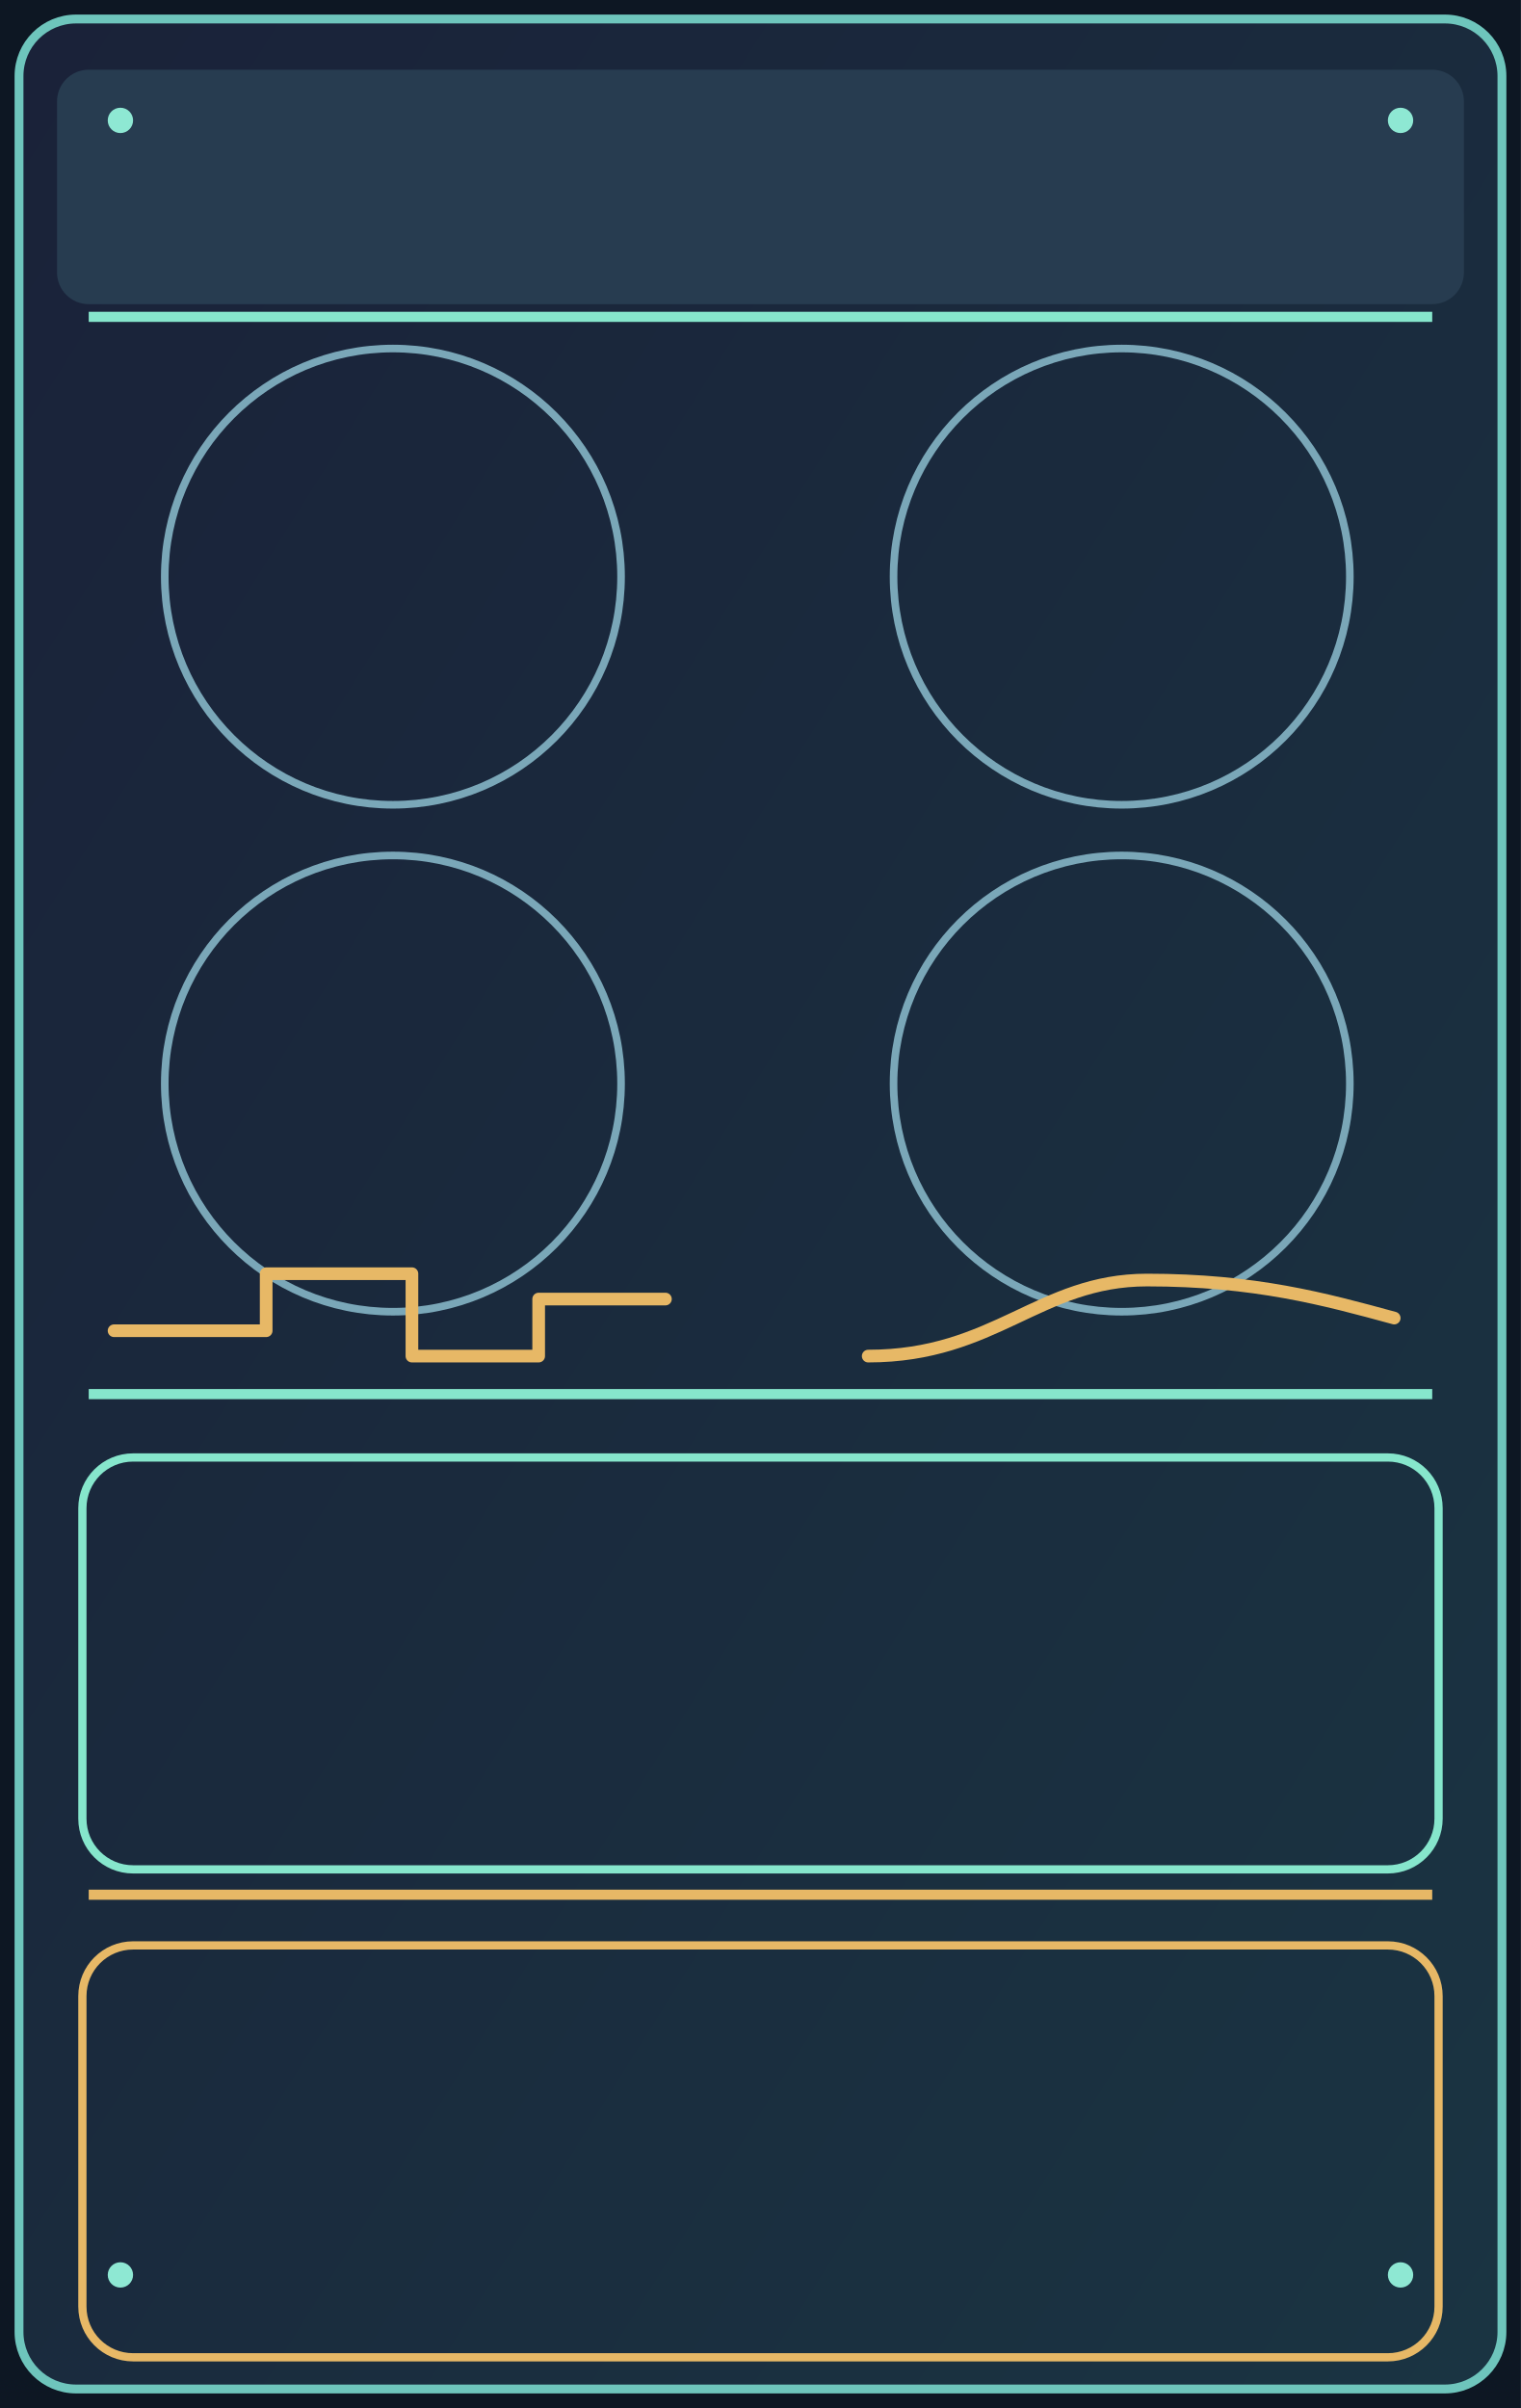
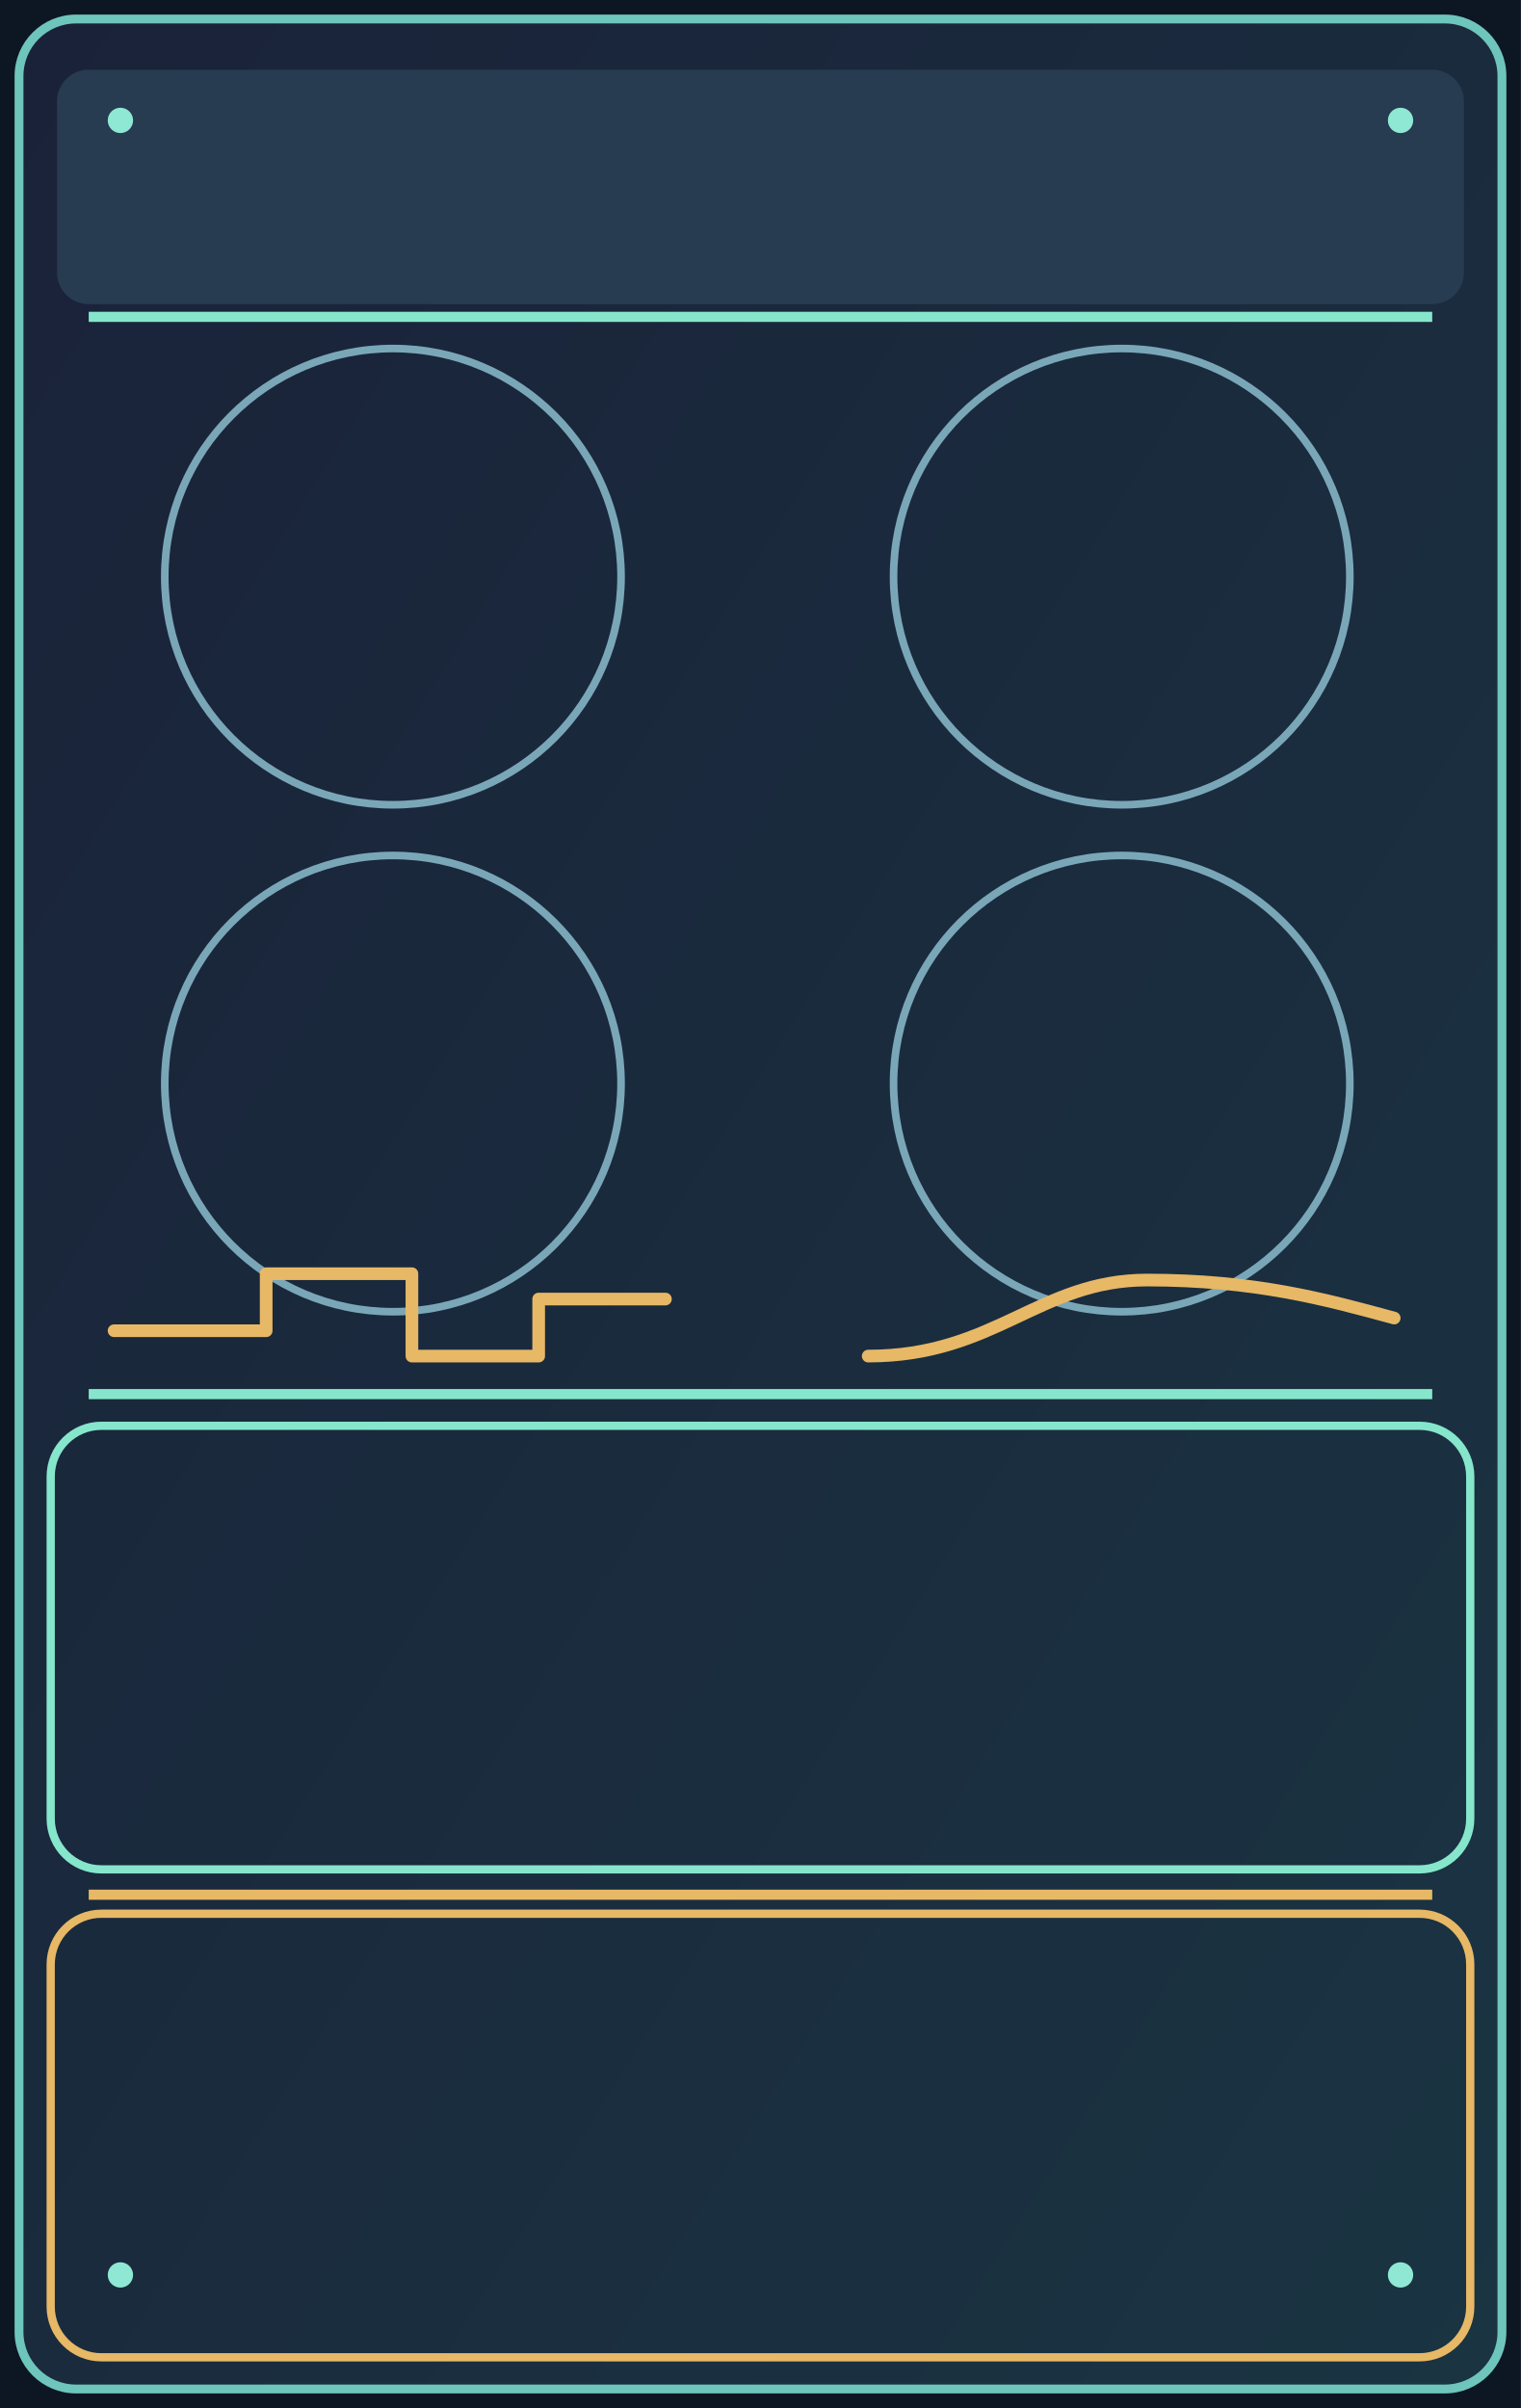
<svg xmlns="http://www.w3.org/2000/svg" width="240" height="380" viewBox="0 0 240 380" version="1.1">
  <defs>
    <linearGradient id="face" x1="0" y1="0" x2="1" y2="1">
      <stop offset="0" stop-color="#1a2239" />
      <stop offset="1" stop-color="#1a3442" />
    </linearGradient>
  </defs>
  <rect width="240" height="380" fill="#0d1723" />
  <rect x="3" y="3" width="234" height="374" rx="9" fill="url(#face)" stroke="#6ec5bc" stroke-width="1.4" />
  <rect x="9" y="11" width="222" height="37" rx="5" fill="#273c50" />
  <path d="M14 50 H226" stroke="#86e6cc" stroke-width="1.6" />
  <path d="M14 220 H226" stroke="#86e6cc" stroke-width="1.6" />
  <path d="M14 299 H226" stroke="#e7b866" stroke-width="1.6" />
  <g fill="none" stroke="#7AA7B8" stroke-width="1.2">
    <circle cx="62" cy="91" r="36" />
    <circle cx="177" cy="91" r="36" />
    <circle cx="62" cy="171" r="36" />
    <circle cx="177" cy="171" r="36" />
  </g>
-   <rect x="13" y="230" width="214" height="65" rx="8" fill="none" stroke="#86E6CC" stroke-width="1.3" />
-   <rect x="13" y="307" width="214" height="65" rx="8" fill="none" stroke="#E7B866" stroke-width="1.3" />
+   <rect x="8" y="225" width="224" height="70" rx="8" fill="none" stroke="#86E6CC" stroke-width="1.3" />
+   <rect x="8" y="302" width="224" height="70" rx="8" fill="none" stroke="#E7B866" stroke-width="1.3" />
  <g fill="none" stroke="#e7b866" stroke-width="2" stroke-linecap="round" stroke-linejoin="round">
    <path d="M18 210 H42 V201 H65 V214 H85 V205 H105" />
    <path d="M137 214 C157 214 164 202 181 202 S209 205 220 208" />
  </g>
  <g fill="#8ee8d3">
    <circle cx="19" cy="19" r="2" />
    <circle cx="221" cy="19" r="2" />
    <circle cx="19" cy="359" r="2" />
    <circle cx="221" cy="359" r="2" />
  </g>
</svg>
